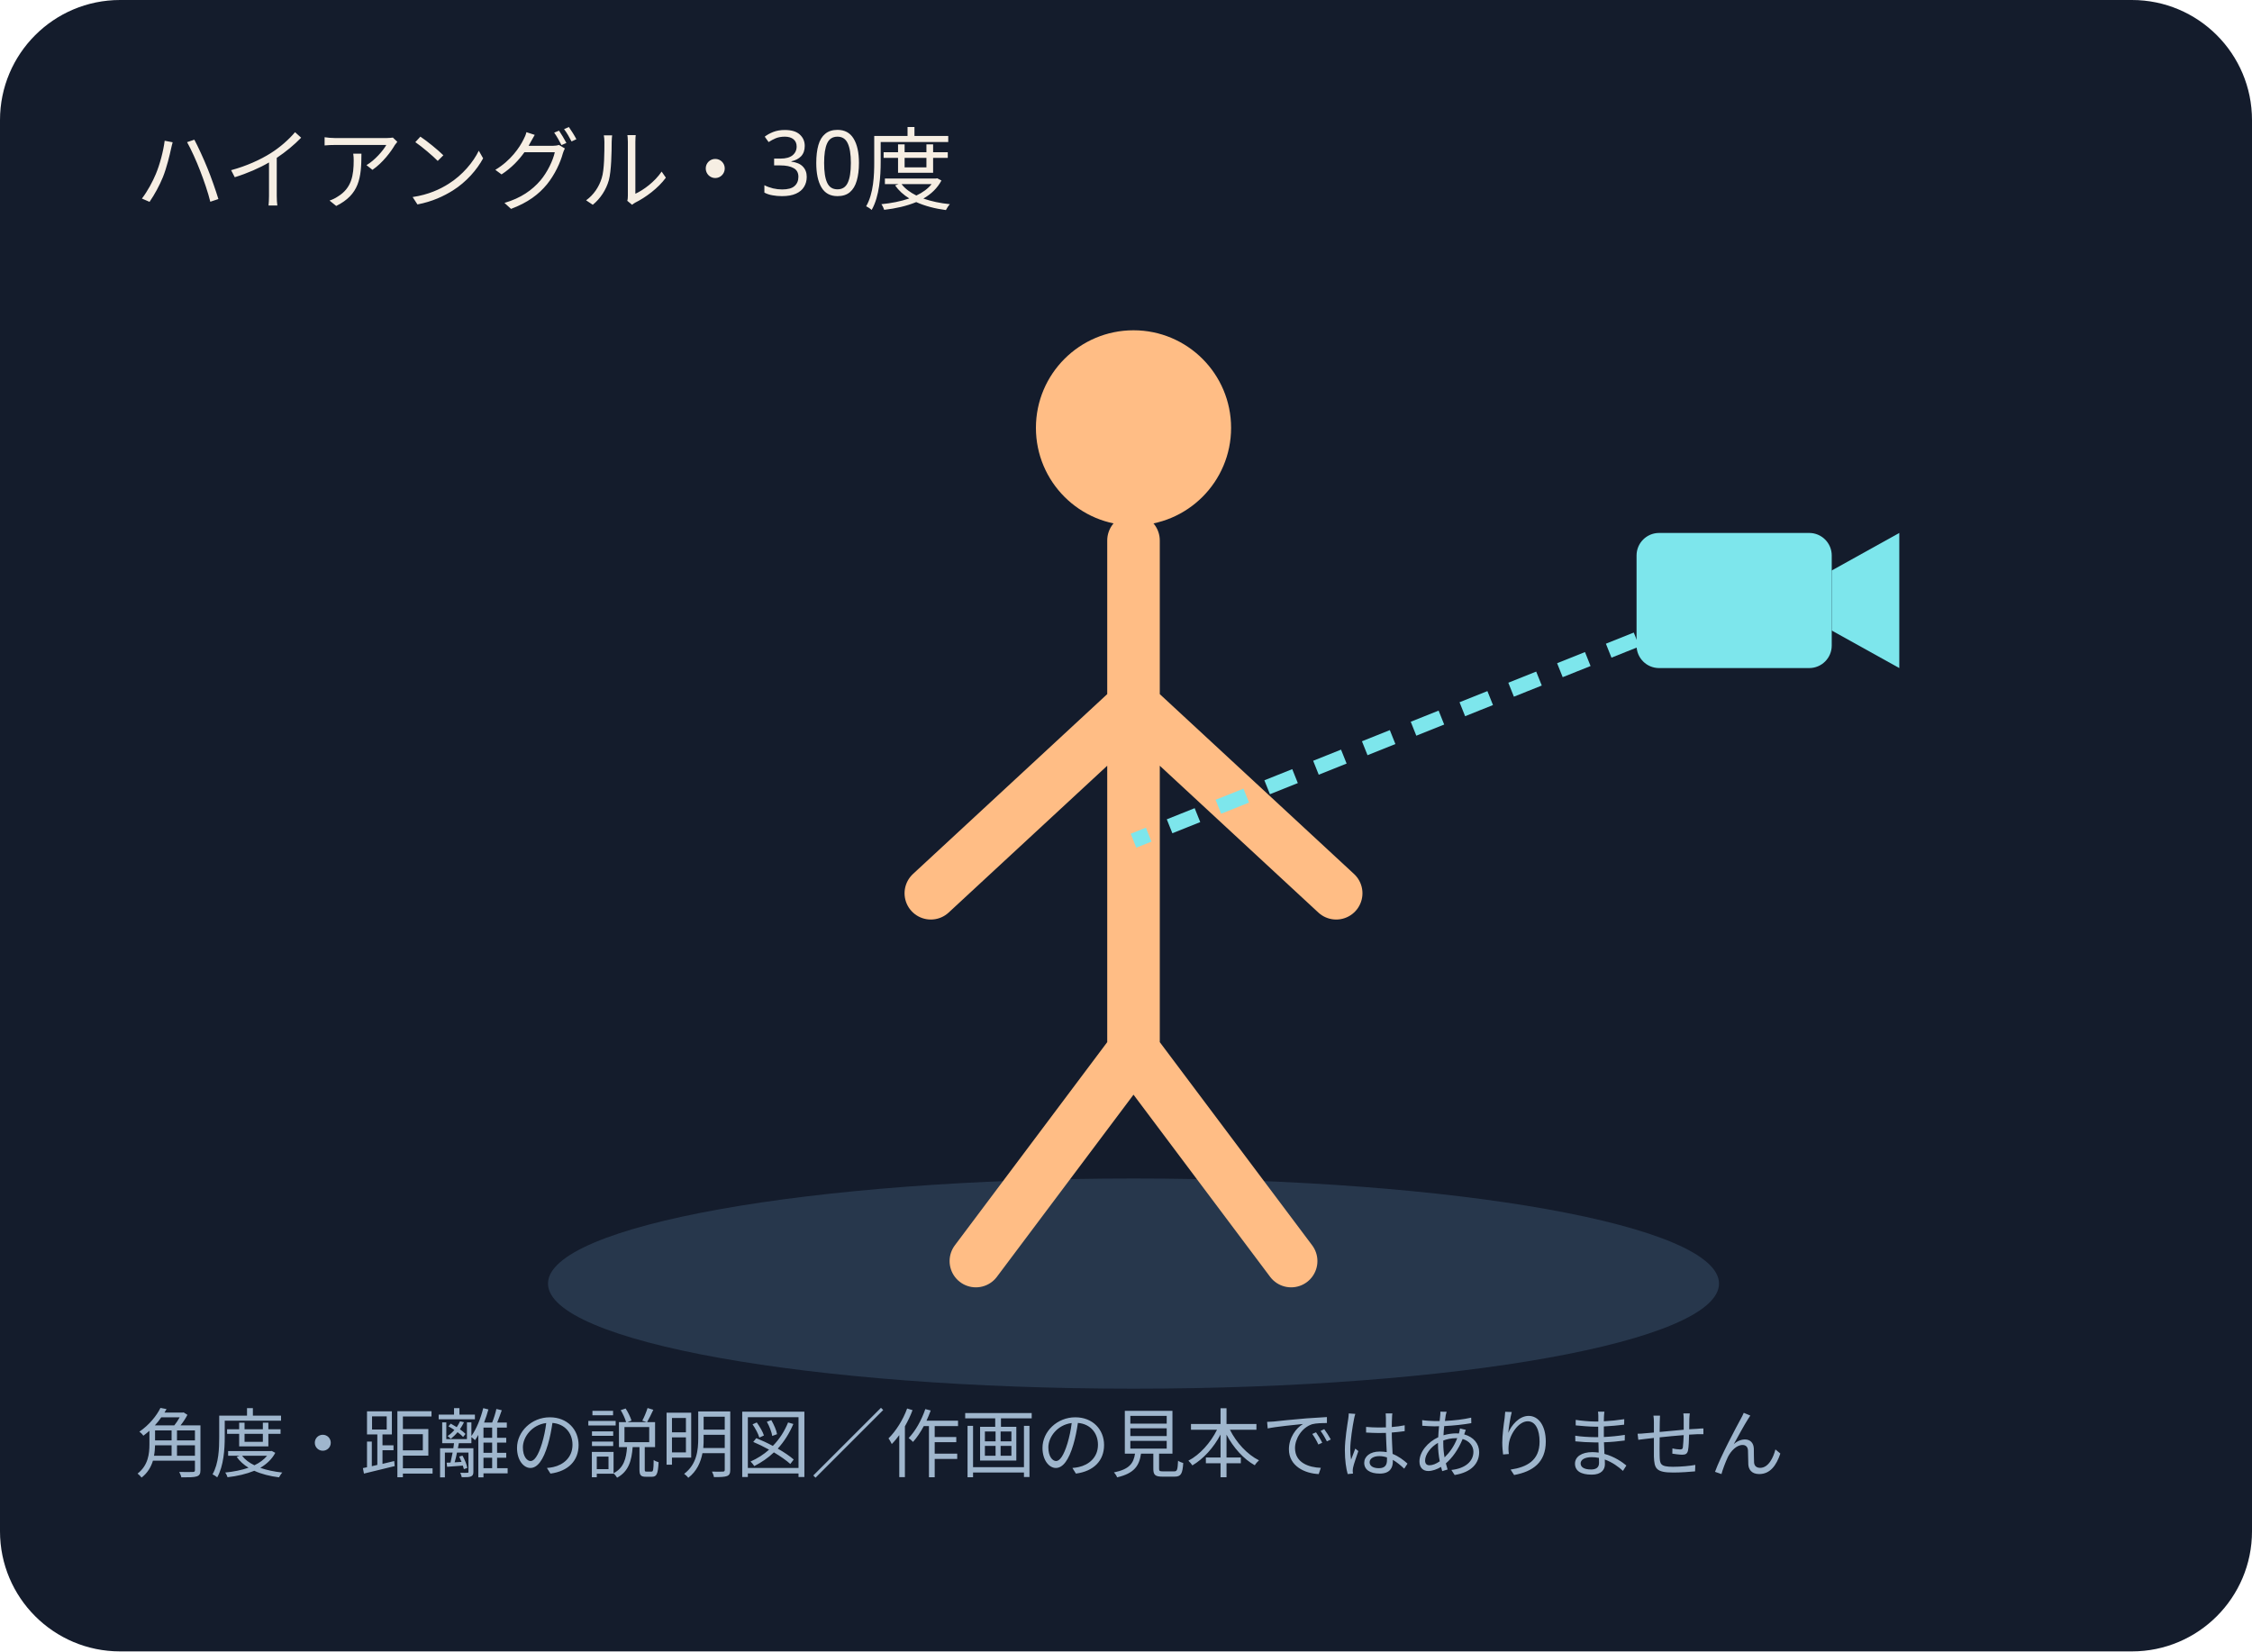
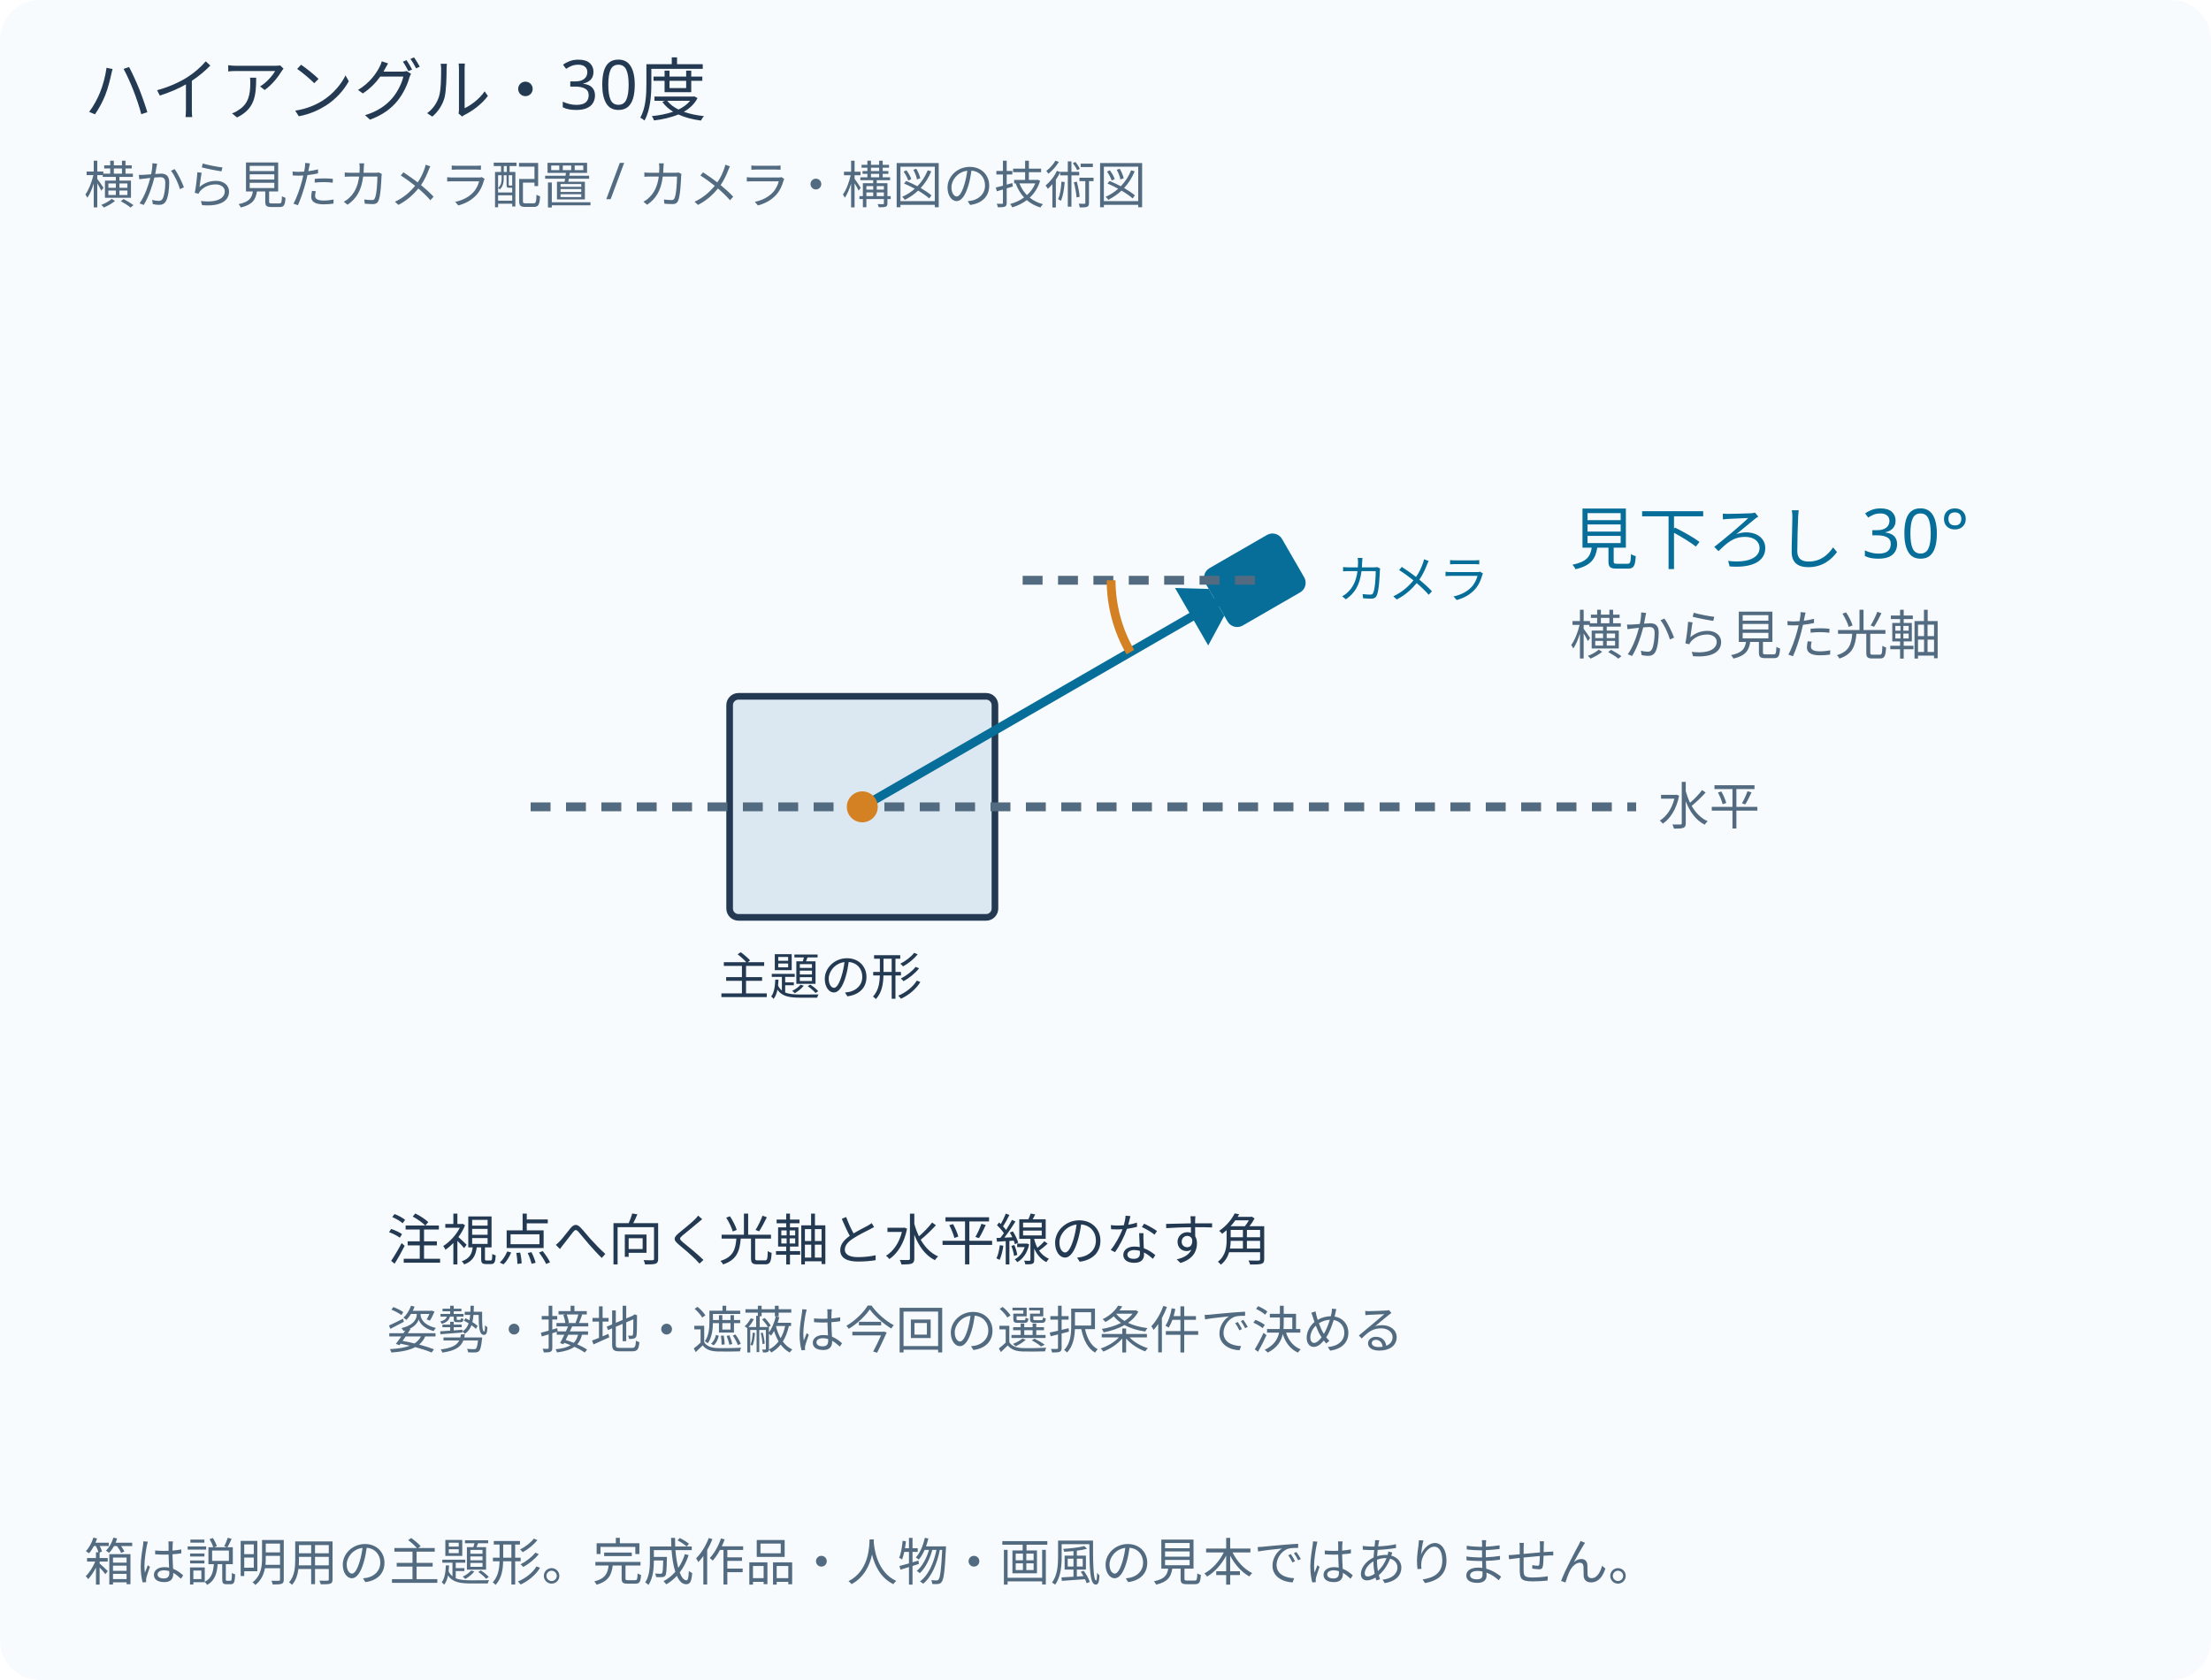
- <svg xmlns="http://www.w3.org/2000/svg" width="600" height="440" viewBox="0 0 300 220">
-   <rect width="300" height="220" rx="16" fill="#141c2c" />
-   <text x="18" y="27" fill="#f6eee3" font-family="sans-serif" font-size="12">ハイアングル・30度</text>
-   <ellipse cx="151" cy="171" rx="78" ry="14" fill="#27374c" />
-   <path d="M151 72v68m0-46l-27 25m27-25l27 25m-27 21l-21 28m21-28l21 28" stroke="#ffbd85" stroke-width="7" stroke-linecap="round" fill="none" />
-   <circle cx="151" cy="57" r="13" fill="#ffbd85" />
-   <path d="M231.014 80L151 112" stroke="#7de6ec" stroke-width="2" stroke-dasharray="4 3" />
-   <g transform="translate(218.0141 71) rotate(0 13 9)">
-     <rect width="26" height="18" rx="3" fill="#7de6ec" />
-     <path d="M26 5l9-5v18l-9-5" fill="#7de6ec" />
+ <svg xmlns="http://www.w3.org/2000/svg" width="1000" height="760" viewBox="0 0 1000 760" role="img" aria-labelledby="diagram-title diagram-desc" data-diagram-kind="pitch">
+   <rect width="1000" height="760" rx="18" fill="#f8fbfe" />
+   <text x="38" y="52" font-size="31" fill="#233a52" text-anchor="start" font-family="sans-serif">ハイアングル・30度</text>
+   <text x="38" y="92" font-size="23" fill="#536b80" text-anchor="start" font-family="sans-serif">横から見たカメラ配置 / カメラ・構図の技術図</text>
+   <rect id="subject-shape" x="330" y="315" width="120" height="100" rx="4" fill="#dce8f1" stroke="#233a52" stroke-width="3" />
+   <line x1="240" y1="365" x2="740" y2="365" stroke="#536b80" stroke-width="4" stroke-dasharray="9 7" />
+   <text x="750" y="373" font-size="23" fill="#536b80" text-anchor="start" font-family="sans-serif">水平</text>
+   <line id="optical-axis" x1="567.535" y1="262.5" x2="390" y2="365" stroke="#066e99" stroke-width="4" />
+   <circle cx="390" cy="365" r="7" fill="#d38122" />
+   <g class="camera-symbol" transform="translate(567.5352 262.5) rotate(-30)">
+     <rect x="-20" y="-15" width="40" height="30" rx="5" fill="#066e99" />
+     <path d="M-20 -7L-33 -15V15L-20 7Z" fill="#066e99" />
  </g>
-   <text x="18" y="196" fill="#9fb6cd" font-family="sans-serif" font-size="10">角度・距離の説明図／作画の見本ではありません</text>
+   <line id="horizontal-reference" x1="567.535" y1="262.5" x2="462.535" y2="262.5" stroke="#536b80" stroke-width="4" stroke-dasharray="9 7" />
+   <path d="M502.535,262.5A65 65 0 0 0 511.244,295" fill="none" stroke="#d38122" stroke-width="4" />
+   <text x="710" y="255" font-size="31" fill="#066e99" text-anchor="start" font-family="sans-serif">見下ろし 30°</text>
+   <text x="710" y="296" font-size="24" fill="#536b80" text-anchor="start" font-family="sans-serif">横から見た光軸</text>
+   <text x="325" y="450" font-size="23" fill="#233a52" text-anchor="start" font-family="sans-serif">主題の形</text>
+   <text x="604.535" y="270.5" font-size="23" fill="#066e99" text-anchor="start" font-family="sans-serif">カメラ</text>
+   <text x="175" y="570" font-size="25" fill="#233a52" text-anchor="start" font-family="sans-serif">注視点へ向く光軸と水平線のなす角</text>
+   <text x="175" y="610" font-size="23" fill="#536b80" text-anchor="start" font-family="sans-serif">姿勢・接地・遮蔽は今回の選択条件で決める</text>
+   <text x="38" y="715" font-size="23" fill="#536b80" text-anchor="start" font-family="sans-serif">箱は説明用の主題形。完成作品・人物・画風の見本ではありません。</text>
</svg>
